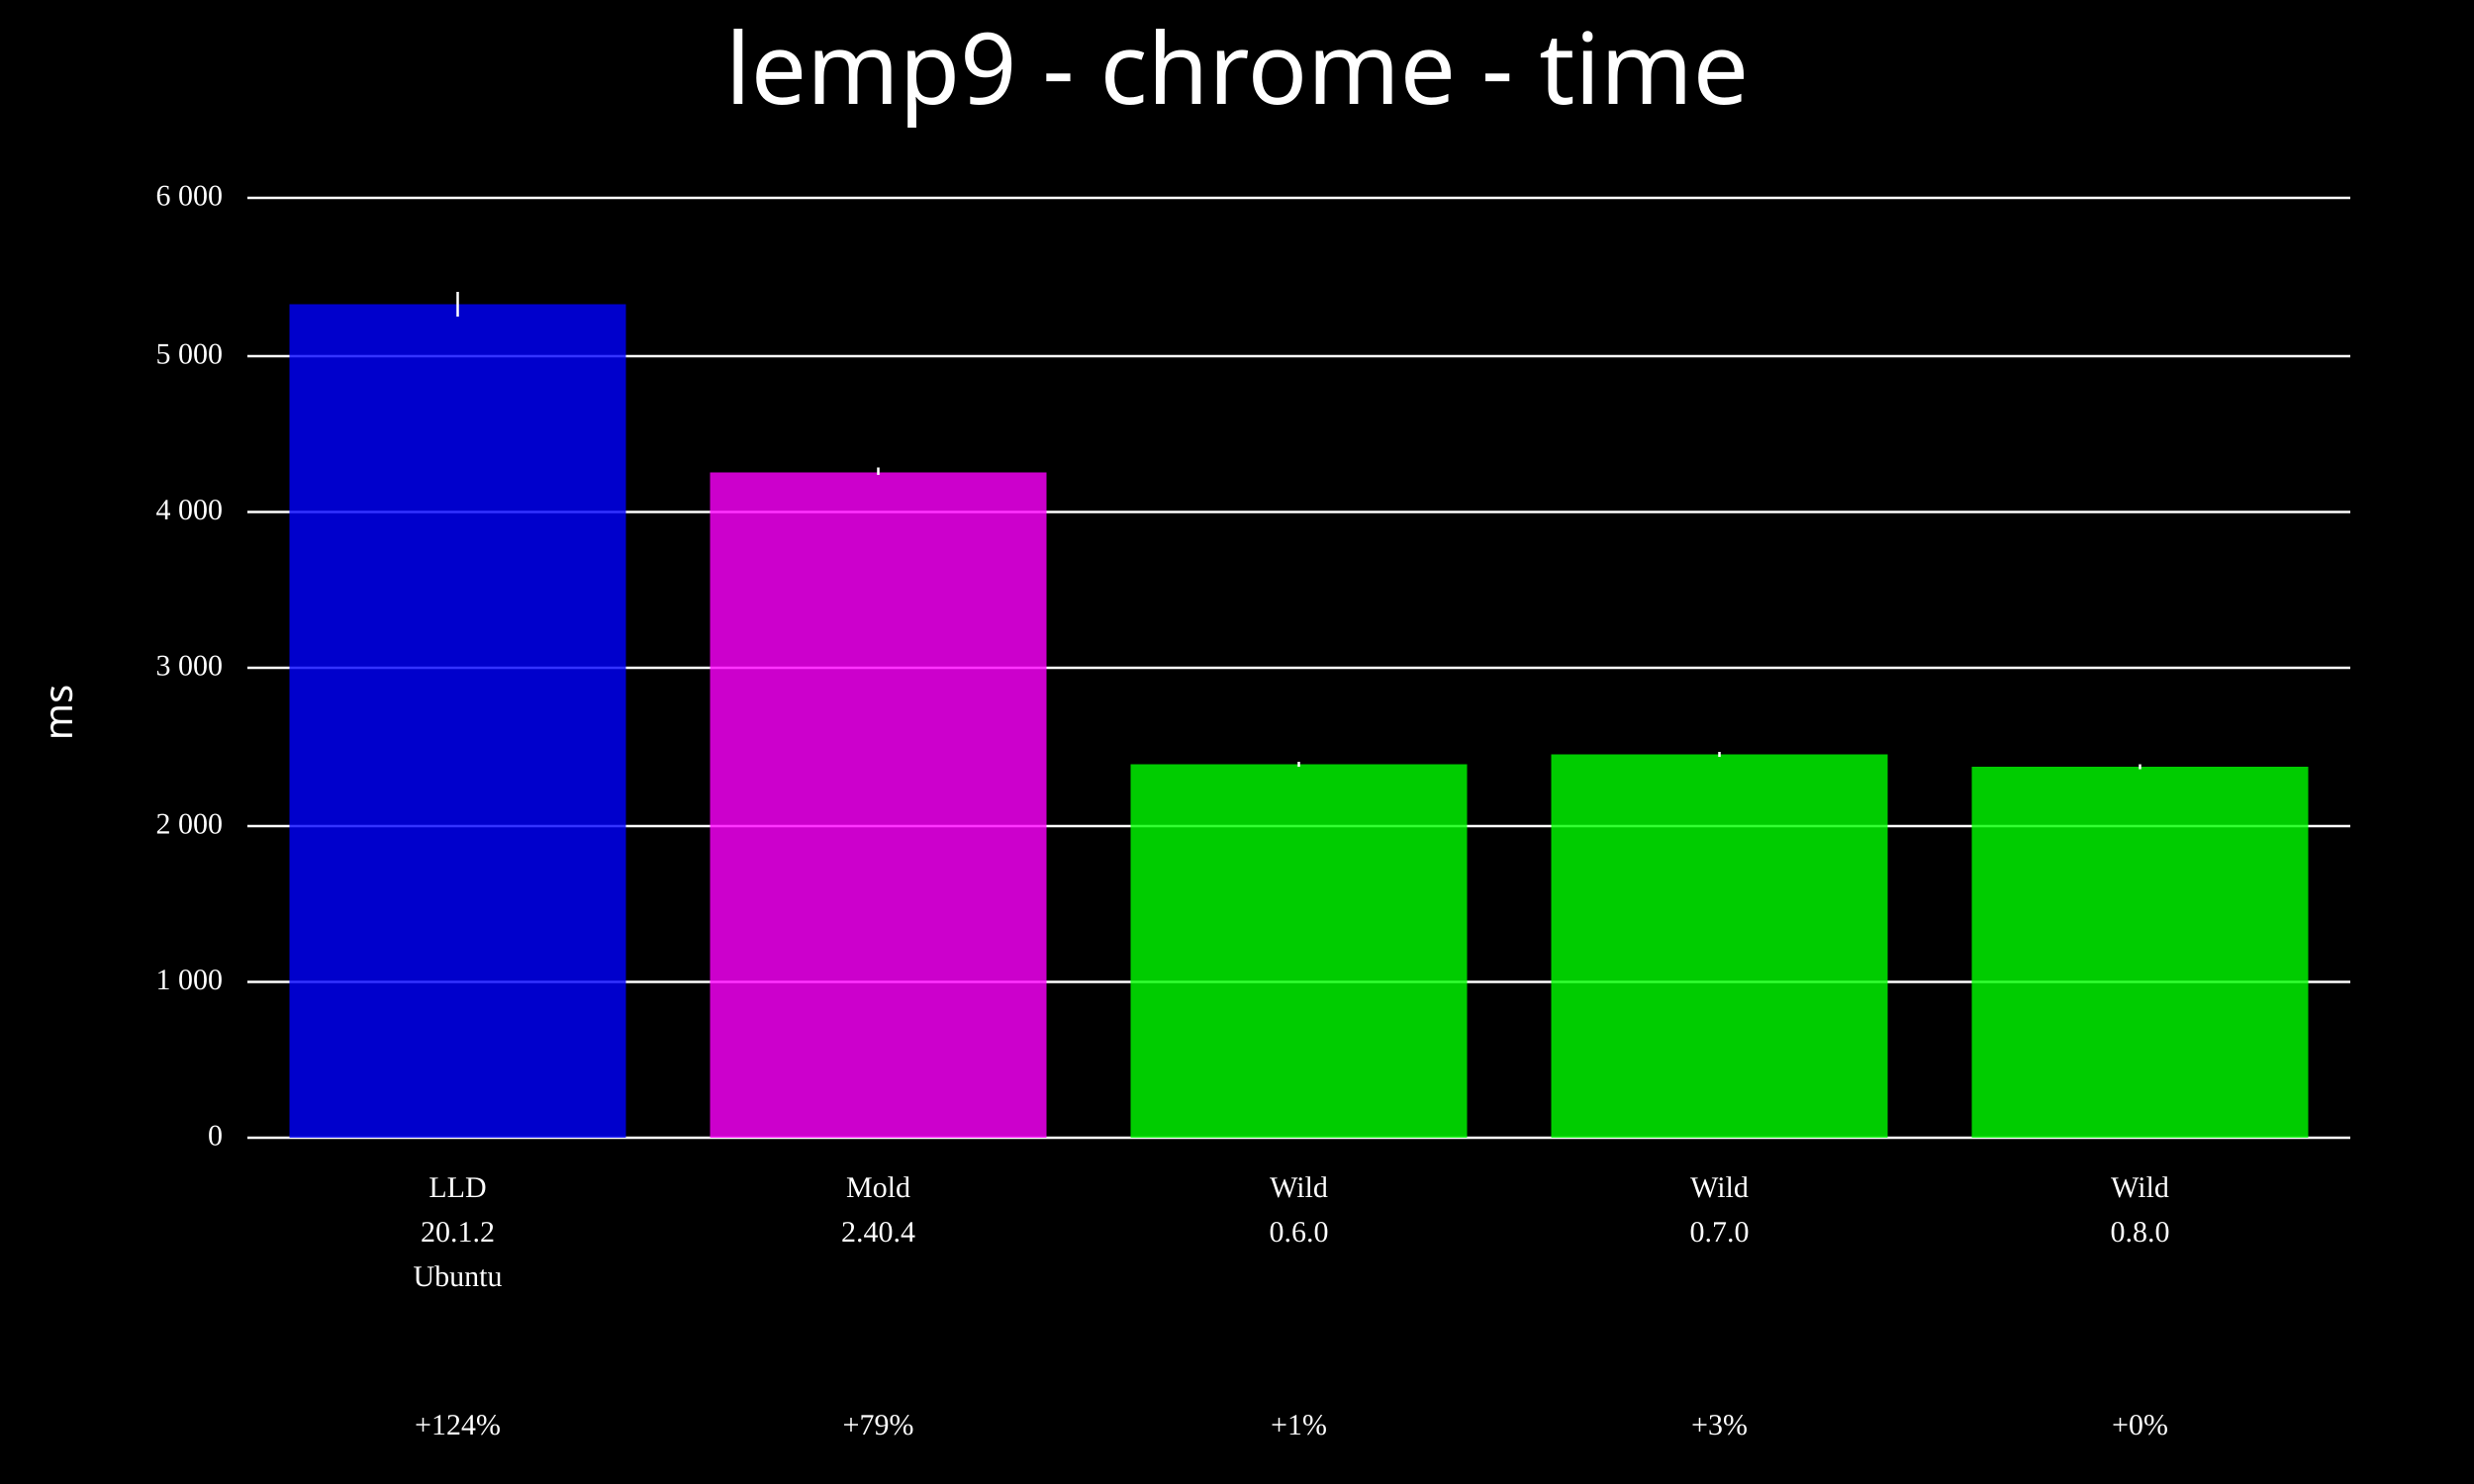
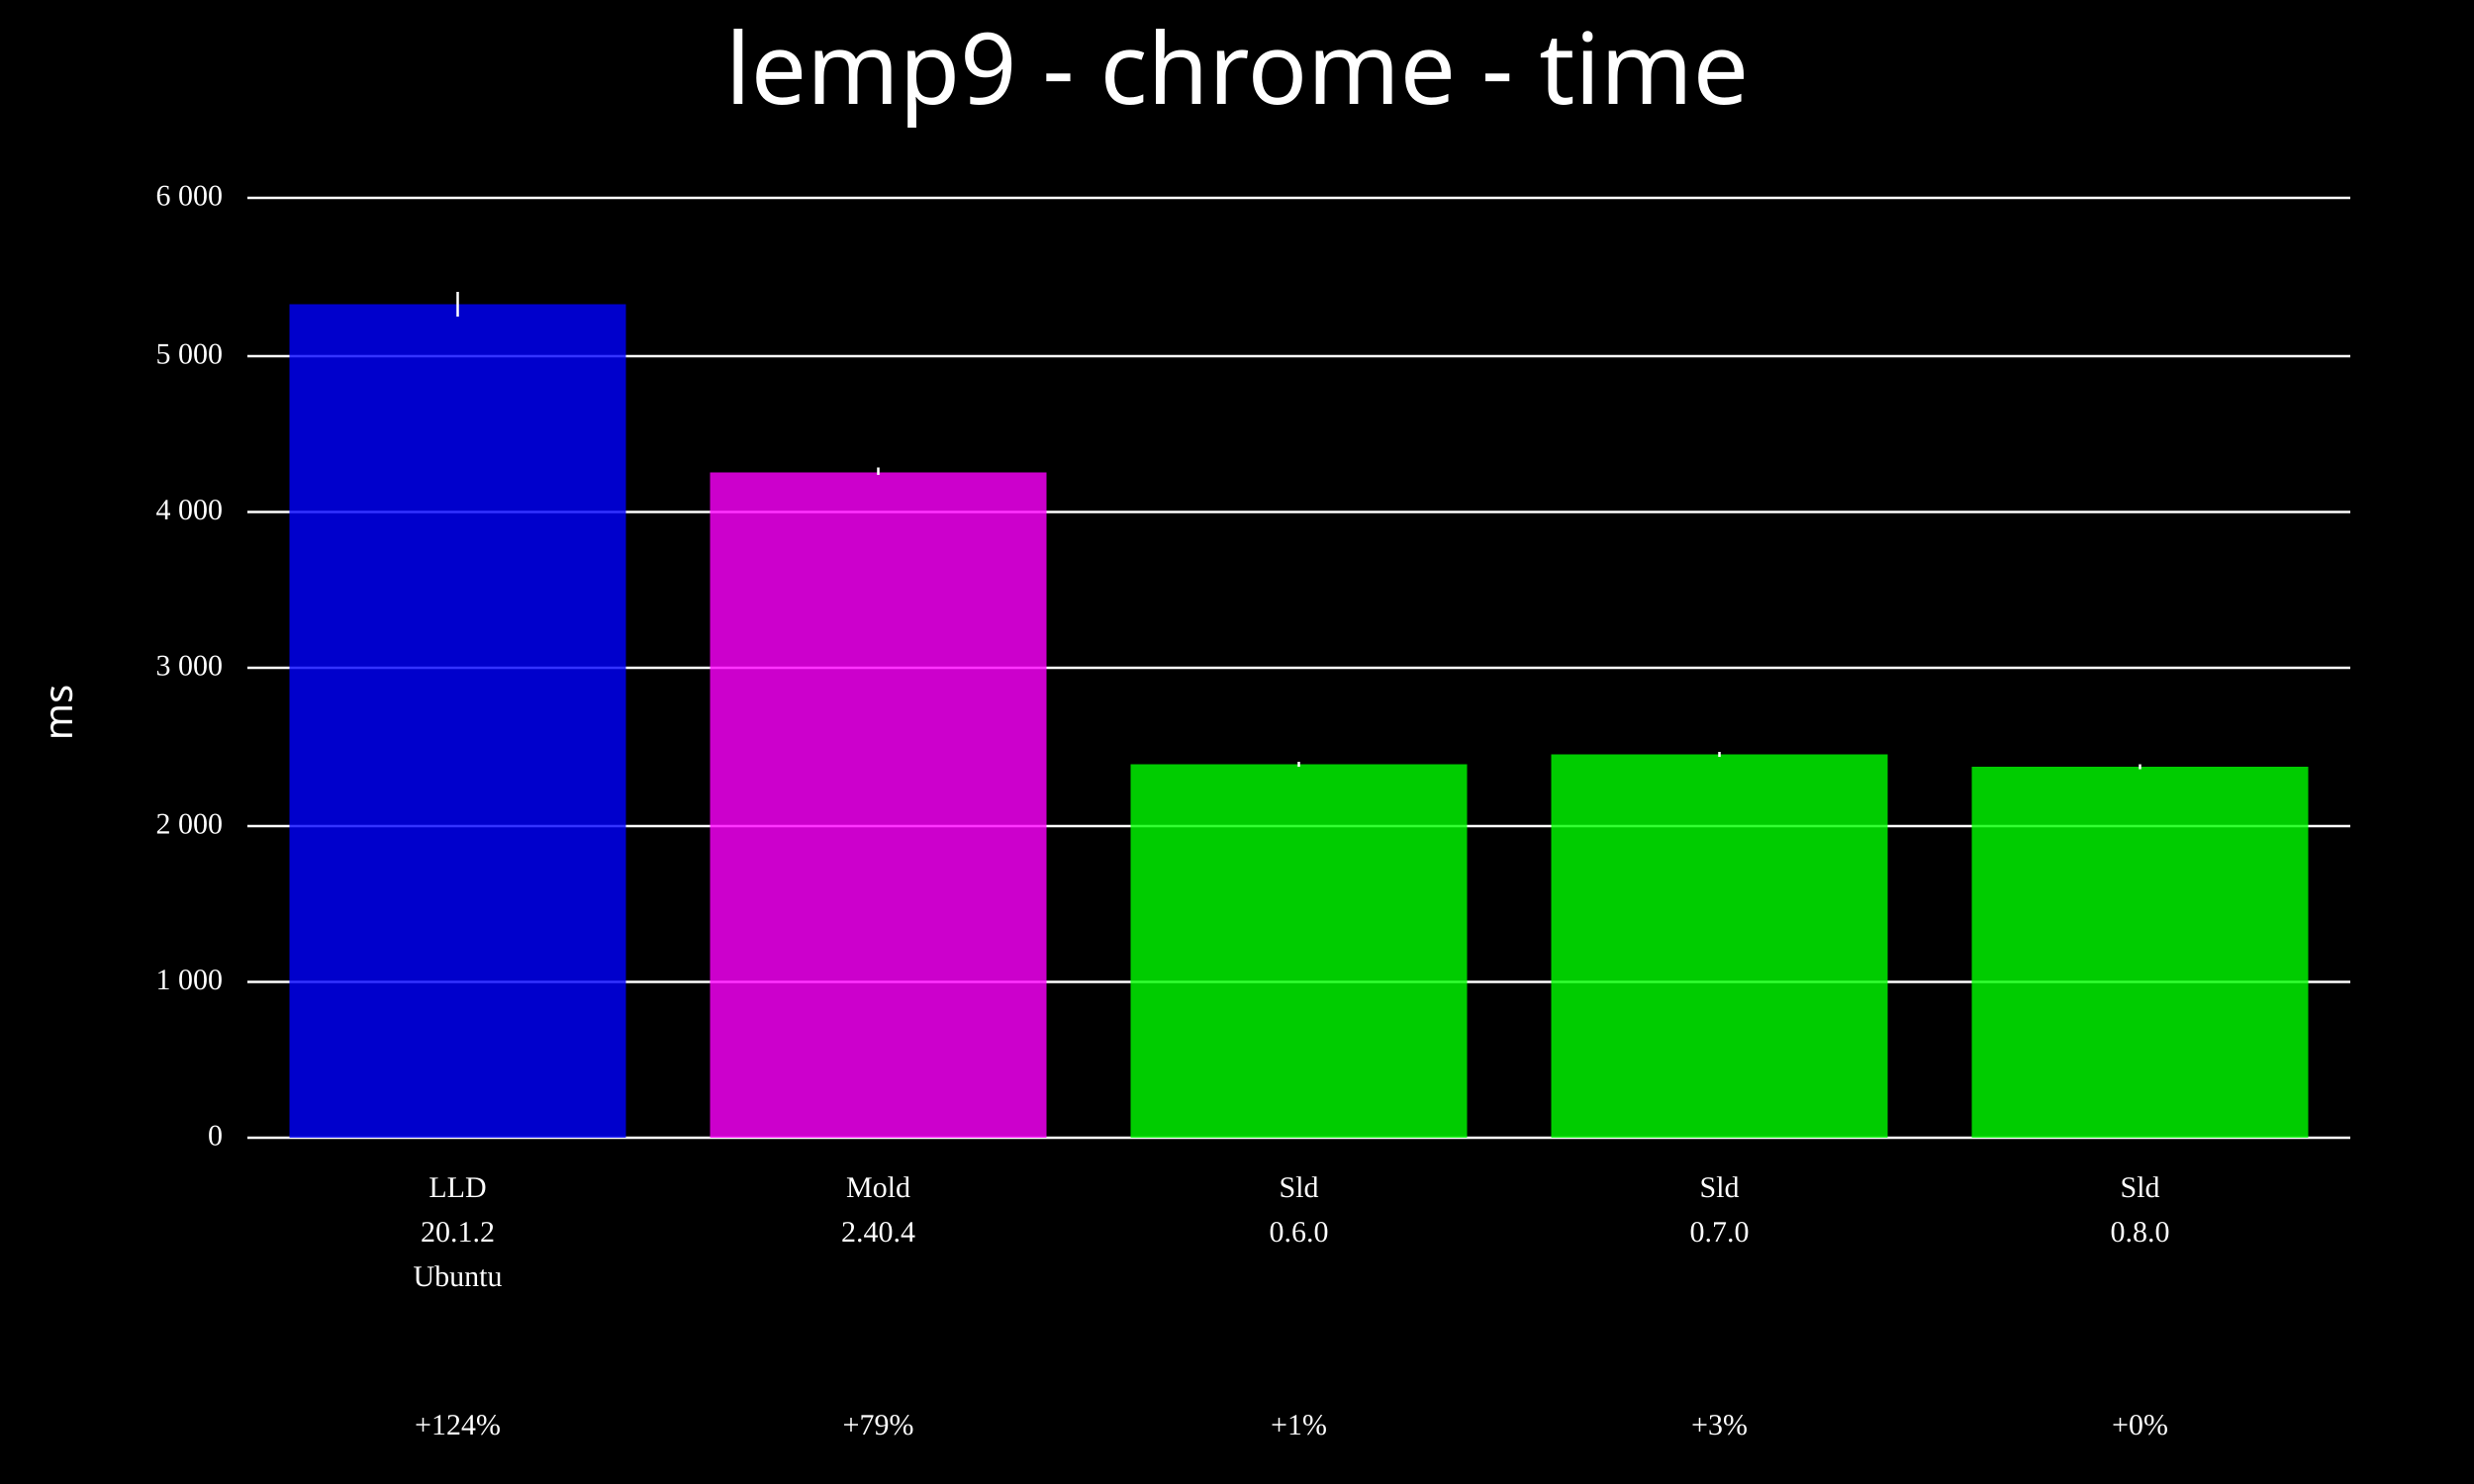
<svg xmlns="http://www.w3.org/2000/svg" width="1000" height="600" viewBox="0 0 1000 600">
  <rect x="0" y="0" width="1000" height="600" fill="#000000" />
  <text x="500" y="10" dy="0.8em" text-anchor="middle" font-family="sans-serif" font-size="40" fill="#FFFFFF">
lemp9 - chrome - time</text>
  <text x="5" y="300" dy="0.76em" text-anchor="middle" font-family="sans-serif" font-size="16" fill="#FFFFFF" transform="rotate(270, 5, 288)">ms</text>
  <line x1="100" y1="460" x2="950" y2="460" stroke="#FFFFFF" />
  <text x="90" y="460" dy="0.5ex" text-anchor="end" fill="#FFFFFF">0</text>
  <line x1="100" y1="397" x2="950" y2="397" stroke="#FFFFFF" />
  <text x="90" y="397" dy="0.5ex" text-anchor="end" fill="#FFFFFF">1 000</text>
  <line x1="100" y1="334" x2="950" y2="334" stroke="#FFFFFF" />
  <text x="90" y="334" dy="0.5ex" text-anchor="end" fill="#FFFFFF">2 000</text>
  <line x1="100" y1="270" x2="950" y2="270" stroke="#FFFFFF" />
  <text x="90" y="270" dy="0.5ex" text-anchor="end" fill="#FFFFFF">3 000</text>
  <line x1="100" y1="207" x2="950" y2="207" stroke="#FFFFFF" />
  <text x="90" y="207" dy="0.5ex" text-anchor="end" fill="#FFFFFF">4 000</text>
  <line x1="100" y1="144" x2="950" y2="144" stroke="#FFFFFF" />
  <text x="90" y="144" dy="0.5ex" text-anchor="end" fill="#FFFFFF">5 000</text>
  <line x1="100" y1="80" x2="950" y2="80" stroke="#FFFFFF" />
  <text x="90" y="80" dy="0.5ex" text-anchor="end" fill="#FFFFFF">6 000</text>
  <rect fill="#0000FF" opacity="0.8" x="117" y="123" width="136" height="337" />
  <line stroke="#FFFFFF" x1="185" y1="118" x2="185" y2="128" />
  <text x="185" y="484" fill="#FFFFFF" text-anchor="middle">LLD</text>
  <text x="185" y="502" fill="#FFFFFF" text-anchor="middle">20.1.2</text>
  <text x="185" y="520" fill="#FFFFFF" text-anchor="middle">Ubuntu</text>
  <text x="185" y="580" fill="#FFFFFF" text-anchor="middle">+124%</text>
  <rect fill="#FF00FF" opacity="0.8" x="287" y="191" width="136" height="269" />
  <line stroke="#FFFFFF" x1="355" y1="189" x2="355" y2="192" />
  <text x="355" y="484" fill="#FFFFFF" text-anchor="middle">Mold</text>
  <text x="355" y="502" fill="#FFFFFF" text-anchor="middle">2.40.4</text>
  <text x="355" y="580" fill="#FFFFFF" text-anchor="middle">+79%</text>
  <rect fill="#00FF00" opacity="0.8" x="457" y="309" width="136" height="151" />
  <line stroke="#FFFFFF" x1="525" y1="308" x2="525" y2="310" />
-   <text x="525" y="484" fill="#FFFFFF" text-anchor="middle">Wild</text>
+   <text x="525" y="484" fill="#FFFFFF" text-anchor="middle">Sld</text>
  <text x="525" y="502" fill="#FFFFFF" text-anchor="middle">0.6.0</text>
  <text x="525" y="580" fill="#FFFFFF" text-anchor="middle">+1%</text>
  <rect fill="#00FF00" opacity="0.8" x="627" y="305" width="136" height="155" />
  <line stroke="#FFFFFF" x1="695" y1="304" x2="695" y2="306" />
-   <text x="695" y="484" fill="#FFFFFF" text-anchor="middle">Wild</text>
+   <text x="695" y="484" fill="#FFFFFF" text-anchor="middle">Sld</text>
  <text x="695" y="502" fill="#FFFFFF" text-anchor="middle">0.7.0</text>
  <text x="695" y="580" fill="#FFFFFF" text-anchor="middle">+3%</text>
  <rect fill="#00FF00" opacity="0.8" x="797" y="310" width="136" height="150" />
  <line stroke="#FFFFFF" x1="865" y1="309" x2="865" y2="311" />
-   <text x="865" y="484" fill="#FFFFFF" text-anchor="middle">Wild</text>
+   <text x="865" y="484" fill="#FFFFFF" text-anchor="middle">Sld</text>
  <text x="865" y="502" fill="#FFFFFF" text-anchor="middle">0.8.0</text>
  <text x="865" y="580" fill="#FFFFFF" text-anchor="middle">+0%</text>
</svg>
